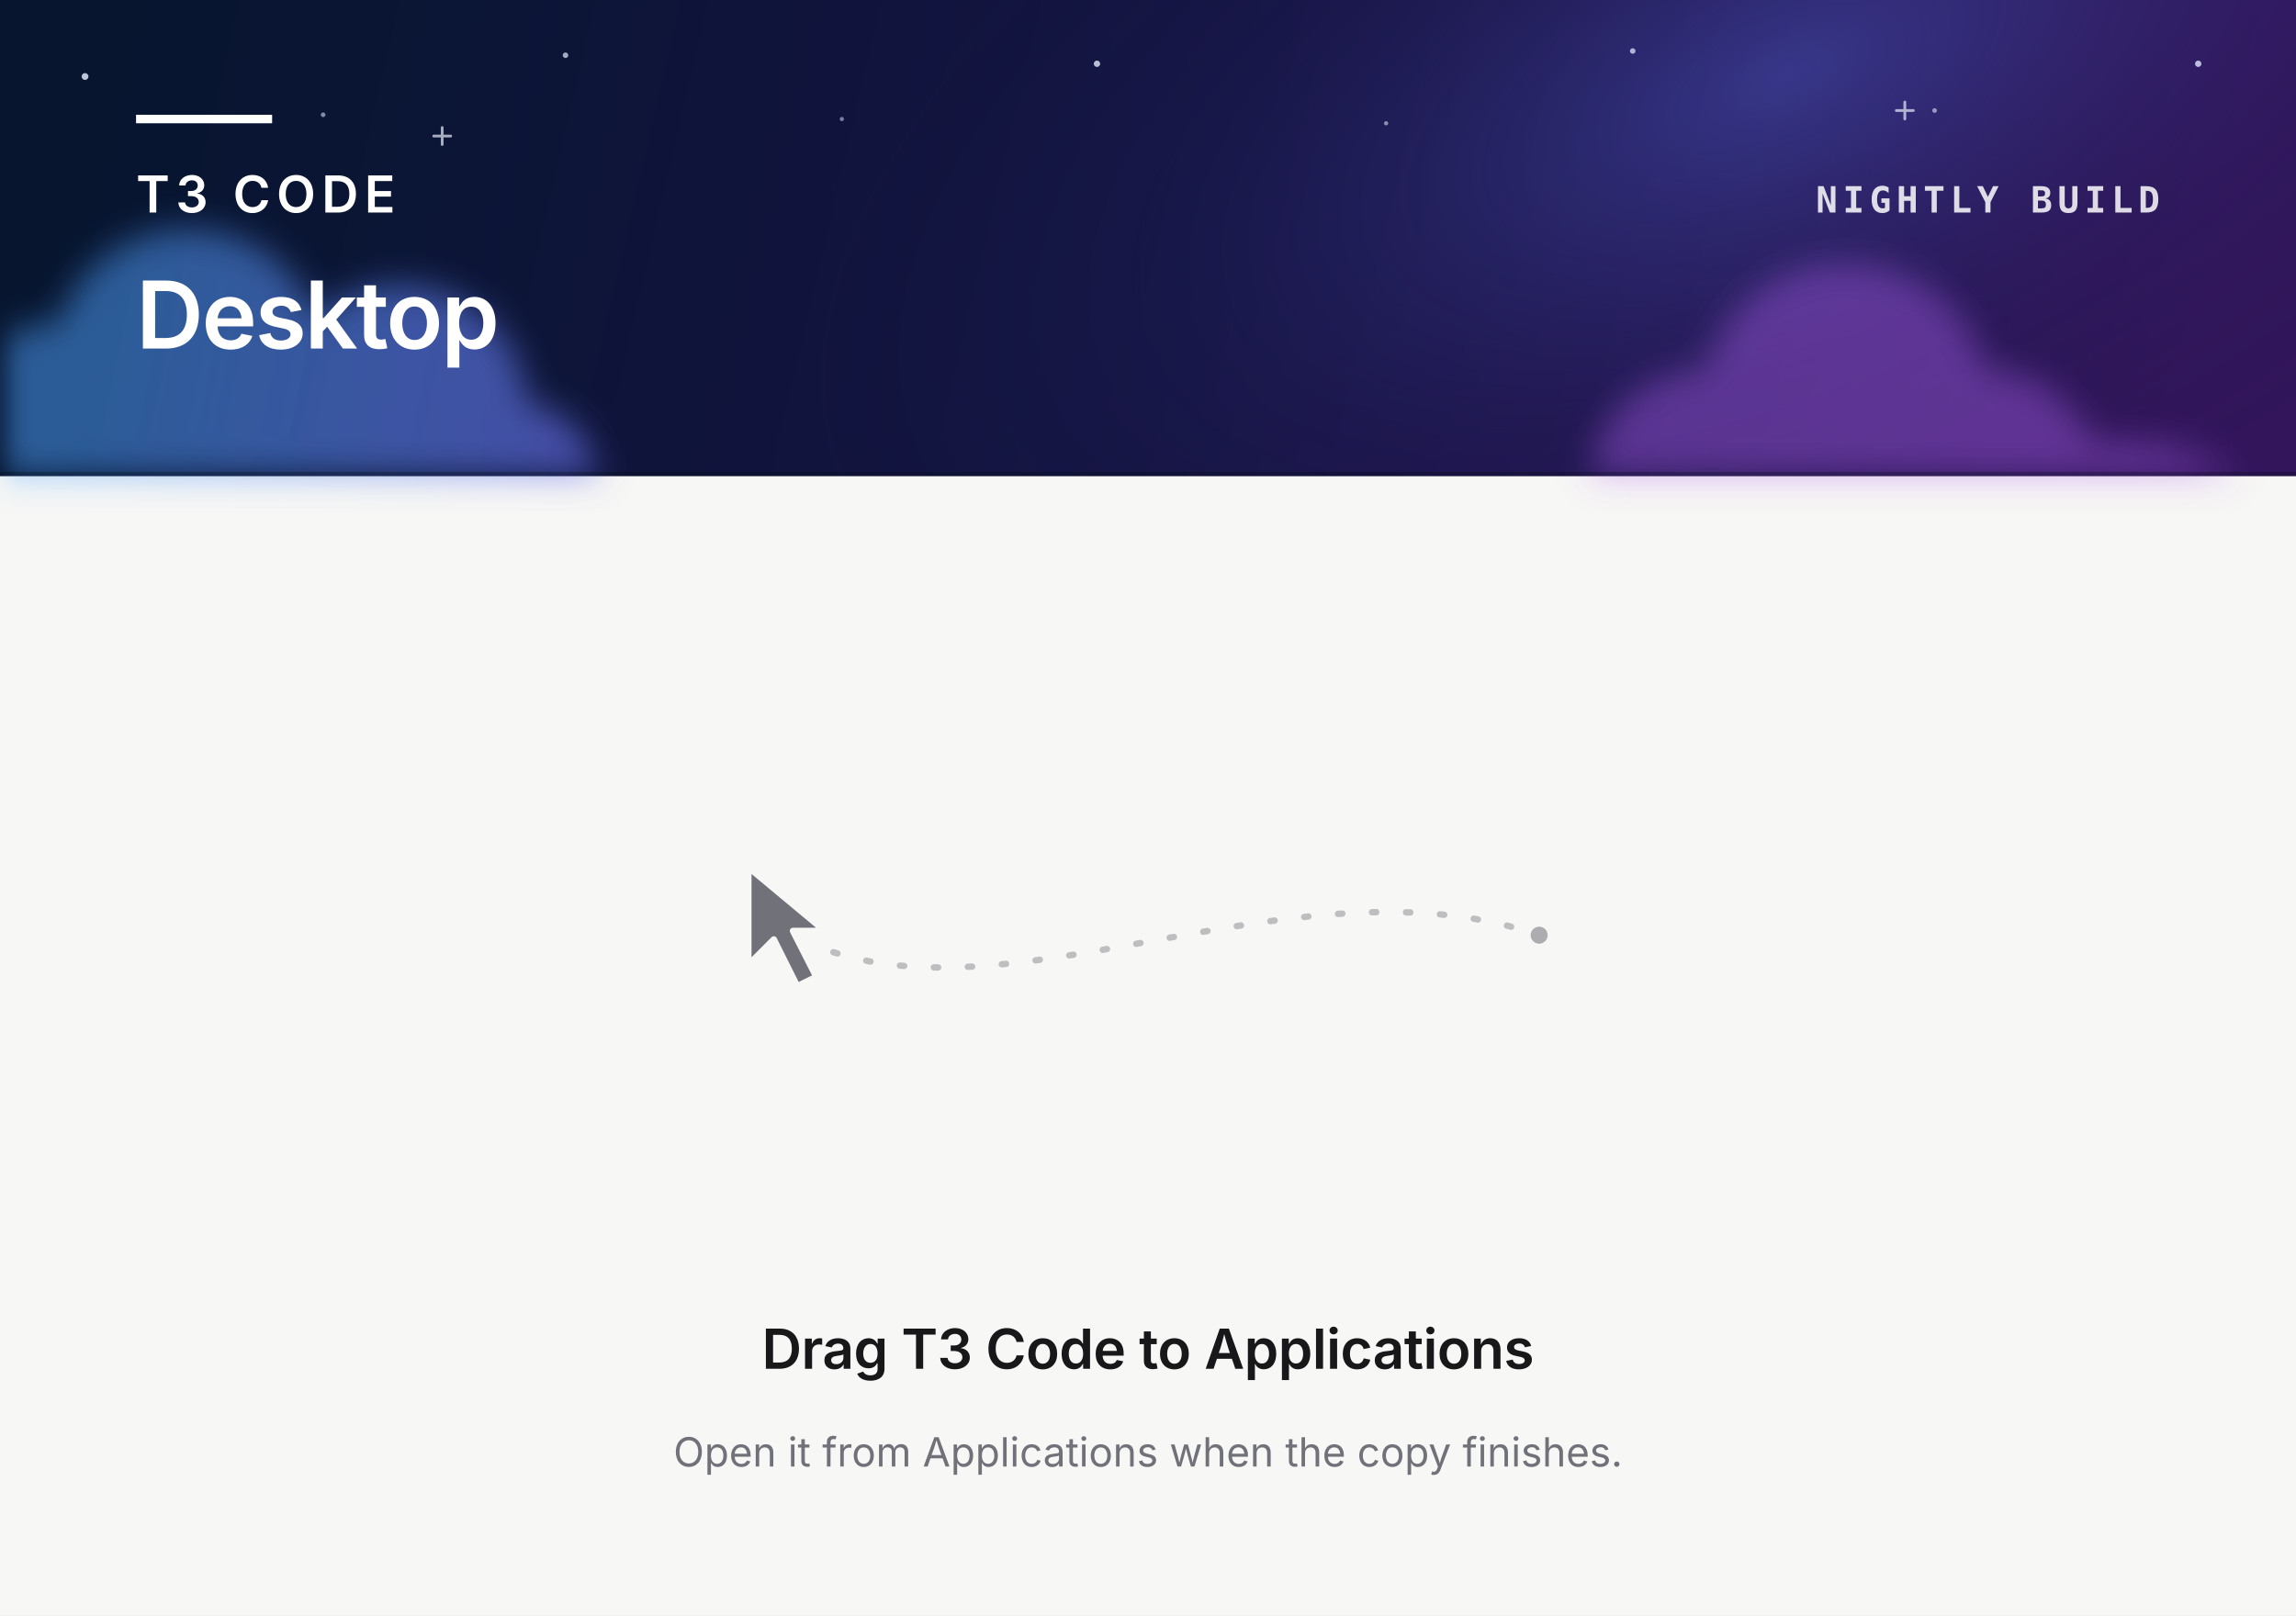
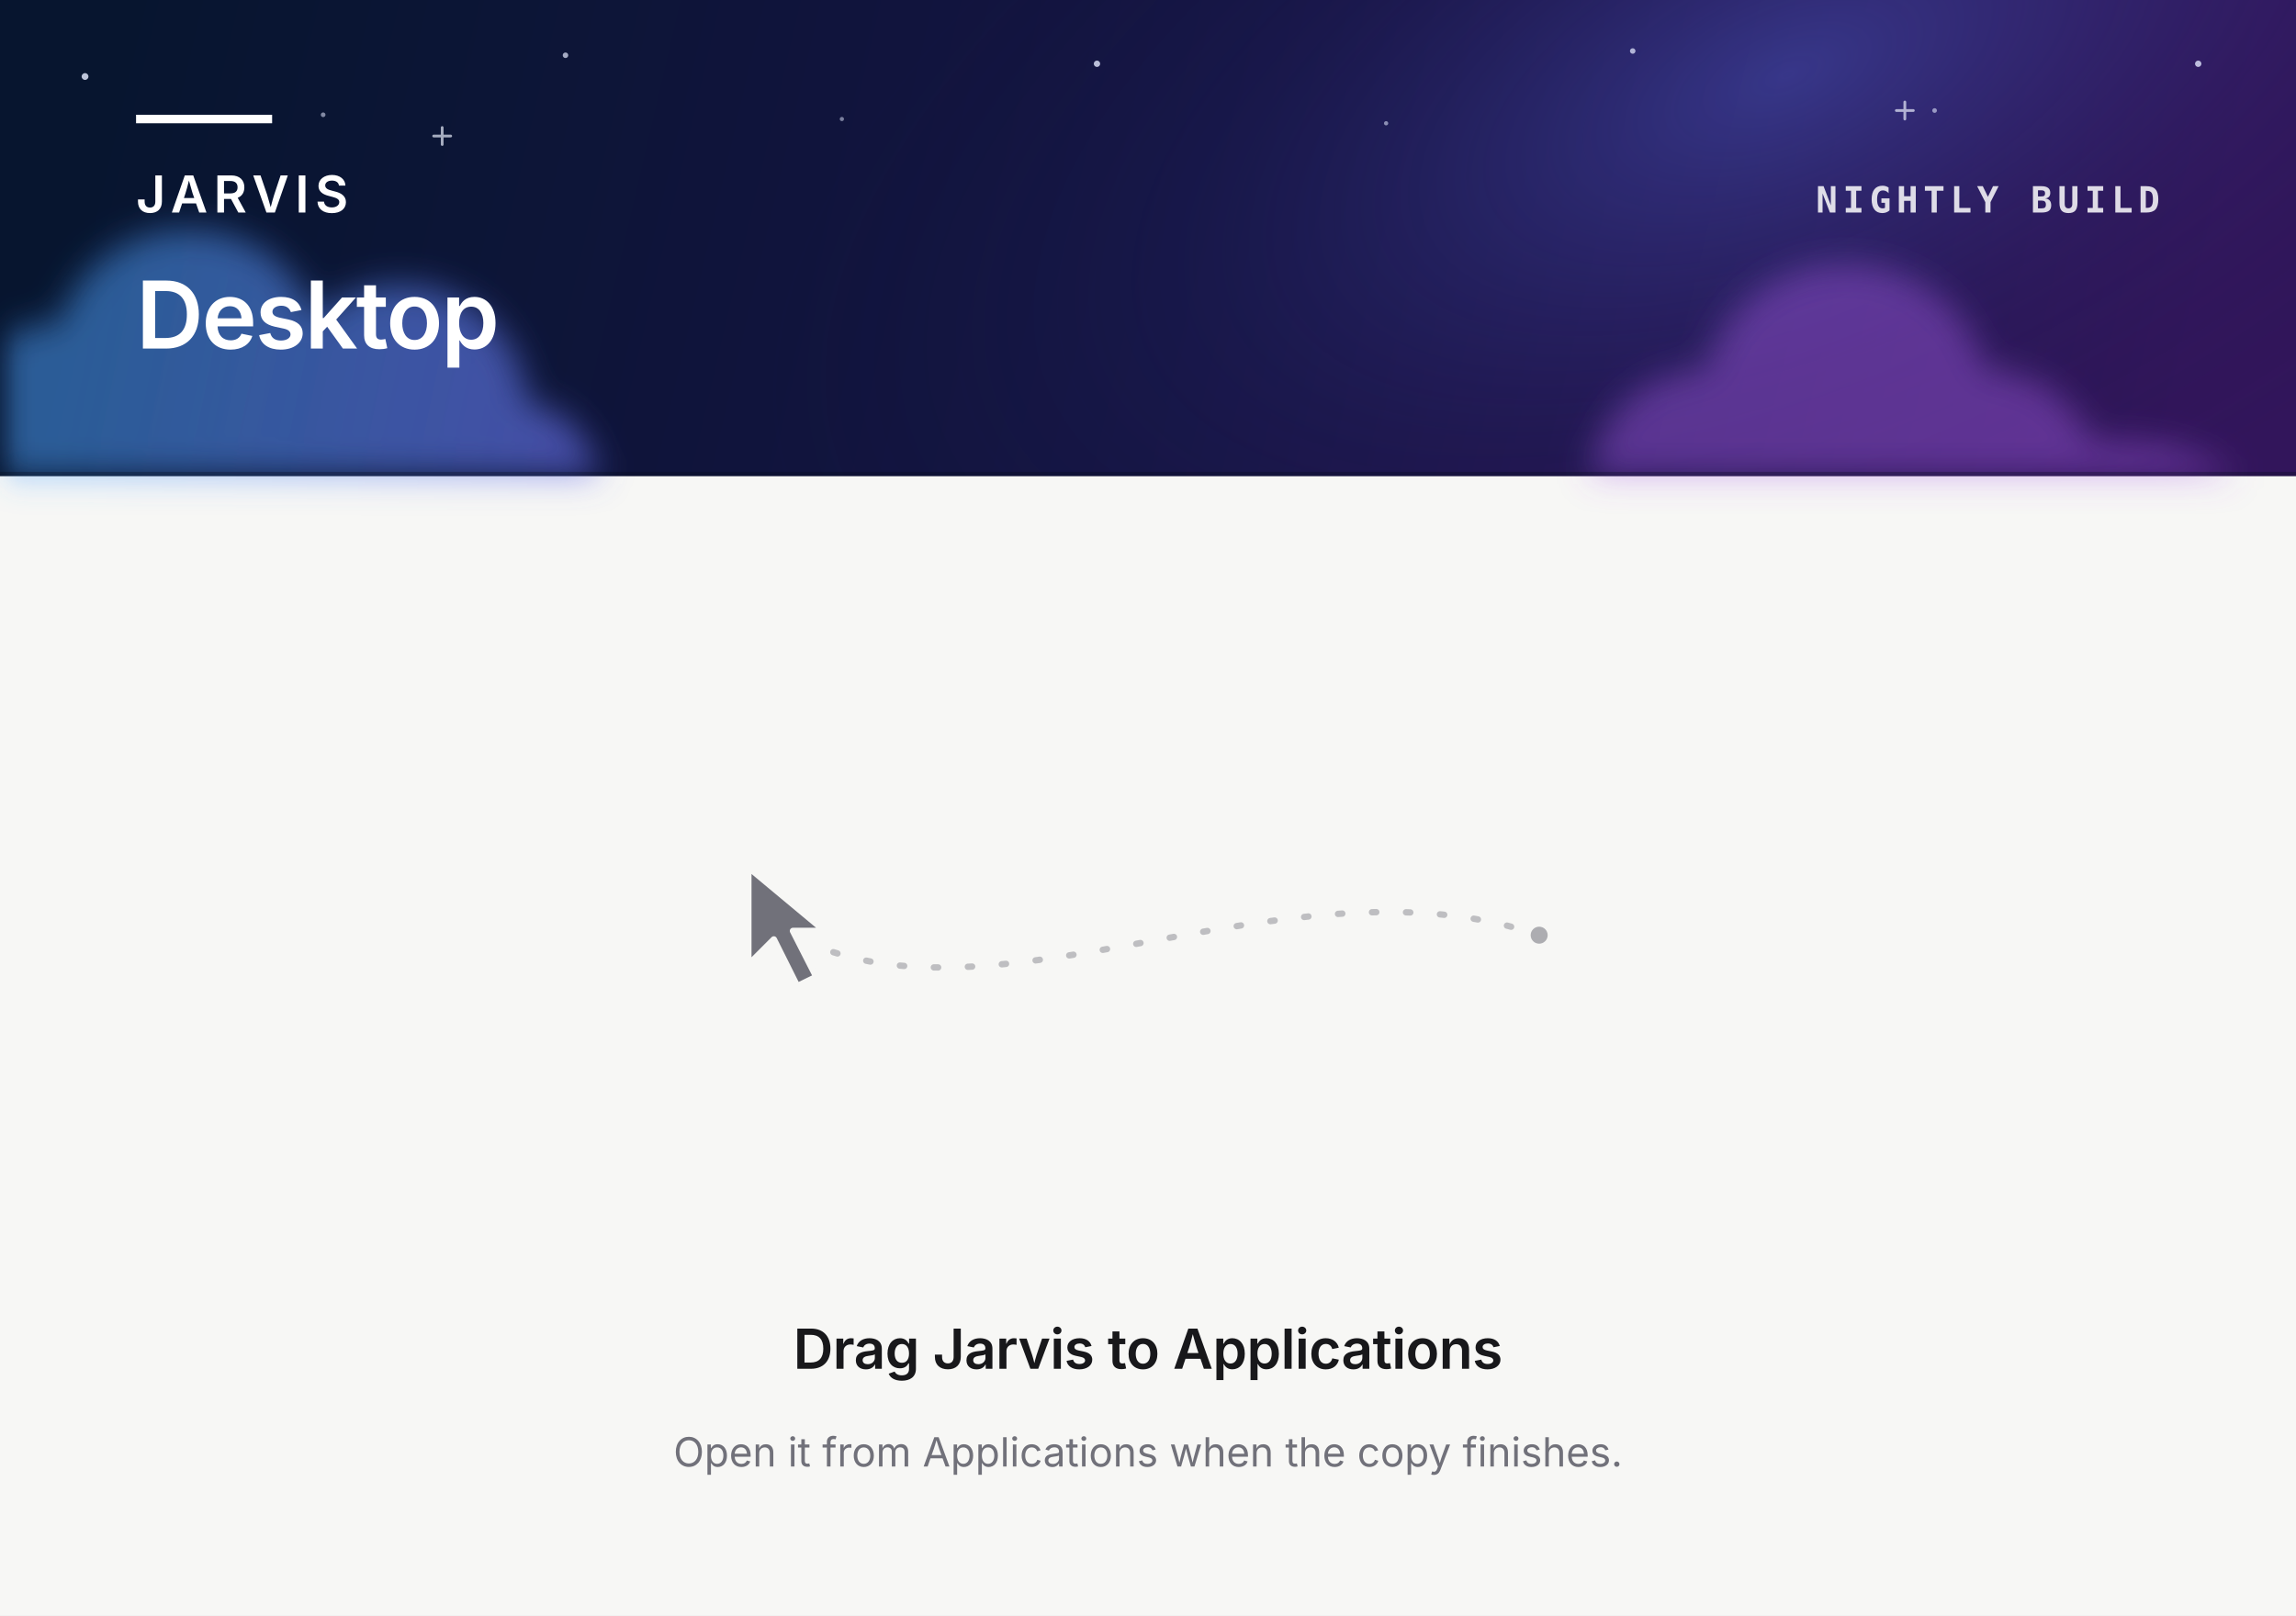
<svg xmlns="http://www.w3.org/2000/svg" width="1080" height="760" viewBox="0 0 540 380" fill="none">
  <defs>
    <linearGradient id="night-sky" x1="28" y1="0" x2="510" y2="112" gradientUnits="userSpaceOnUse">
      <stop stop-color="#07152F" />
      <stop offset="0.52" stop-color="#151443" />
      <stop offset="1" stop-color="#32155B" />
    </linearGradient>
    <radialGradient id="night-glow" cx="0" cy="0" r="1" gradientUnits="userSpaceOnUse" gradientTransform="translate(420 18) rotate(157) scale(260 126)">
      <stop stop-color="#5165D8" stop-opacity="0.42" />
      <stop offset="0.55" stop-color="#283075" stop-opacity="0.15" />
      <stop offset="1" stop-color="#111635" stop-opacity="0" />
    </radialGradient>
    <linearGradient id="night-cloud" x1="18" y1="62" x2="260" y2="112" gradientUnits="userSpaceOnUse">
      <stop stop-color="#4EA4FF" stop-opacity="0.5" />
      <stop offset="0.52" stop-color="#696FEA" stop-opacity="0.62" />
      <stop offset="1" stop-color="#A85BEA" stop-opacity="0.5" />
    </linearGradient>
    <filter id="night-soft" x="-24" y="35" width="588" height="101" filterUnits="userSpaceOnUse">
      <feGaussianBlur stdDeviation="4" />
    </filter>
  </defs>
  <rect width="540" height="380" fill="#F7F7F5" />
  <rect width="540" height="112" fill="url(#night-sky)" />
  <rect width="540" height="112" fill="url(#night-glow)" />
  <g fill="#E4EAFF">
    <circle cx="20" cy="18" r="0.8" opacity="0.82" />
    <circle cx="76" cy="27" r="0.55" opacity="0.55" />
    <circle cx="133" cy="13" r="0.65" opacity="0.7" />
    <circle cx="198" cy="28" r="0.5" opacity="0.5" />
    <circle cx="258" cy="15" r="0.75" opacity="0.8" />
    <circle cx="326" cy="29" r="0.5" opacity="0.55" />
    <circle cx="384" cy="12" r="0.65" opacity="0.72" />
    <circle cx="455" cy="26" r="0.55" opacity="0.58" />
    <circle cx="517" cy="15" r="0.75" opacity="0.78" />
  </g>
  <g stroke="#EEF2FF" stroke-linecap="round" stroke-width="0.65" opacity="0.68">
    <path d="M104 30V34M102 32H106" />
    <path d="M448 24V28M446 26H450" />
  </g>
  <g filter="url(#night-soft)">
    <path d="M-12 112V101C-12 87 0 76 14 76C18 63 30 54 44 54C58 54 70 62 74 75C79 70 86 67 94 67C110 67 123 79 124 95C132 96 138 101 141 112H-12Z" fill="url(#night-cloud)" />
    <path d="M374 112C375 98 387 87 401 87C405 72 418 62 434 62C450 62 463 72 467 87C478 87 488 94 492 104C506 103 518 106 526 112H374Z" fill="url(#night-cloud)" opacity="0.82" />
  </g>
  <path d="M0 111.5H540" stroke="#050A19" stroke-opacity="0.3" />
  <path d="M32 28H64" stroke="#FFFFFF" stroke-width="2" />
  <g font-family="-apple-system, BlinkMacSystemFont, sans-serif" fill="#FFFFFF">
-     <text x="32" y="50" font-size="12" font-weight="600" letter-spacing="1.4">T3 CODE</text>
+     <text x="32" y="50" font-size="12" font-weight="600" letter-spacing="1.4">JARVIS</text>
    <text x="32" y="82" font-size="22" font-weight="600" letter-spacing="-0.45">Desktop</text>
    <text x="508" y="50" text-anchor="end" font-family="ui-monospace, SFMono-Regular, Menlo, monospace" font-size="8.5" font-weight="600" letter-spacing="1.2" opacity="0.84">NIGHTLY BUILD</text>
  </g>
  <path d="M196 224C242 239 307 201 362 220" stroke="#71717A" stroke-width="1.5" stroke-linecap="round" stroke-dasharray="1 7" opacity="0.42" />
  <circle cx="362" cy="220" r="2" fill="#71717A" opacity="0.55" />
  <path d="M176 204V227L182 221L187.5 232L192 229.8L186.5 219H194L176 204Z" fill="#71717A" stroke="#F7F7F5" stroke-width="1.5" stroke-linejoin="round" />
  <g font-family="-apple-system, BlinkMacSystemFont, sans-serif" text-anchor="middle">
-     <text x="270" y="322" font-size="13" font-weight="600" letter-spacing="-0.1" fill="#18181B">Drag T3 Code to Applications</text>
+     <text x="270" y="322" font-size="13" font-weight="600" letter-spacing="-0.1" fill="#18181B">Drag Jarvis to Applications</text>
    <text x="270" y="345" font-size="9.5" fill="#71717A">Open it from Applications when the copy finishes.</text>
  </g>
</svg>
